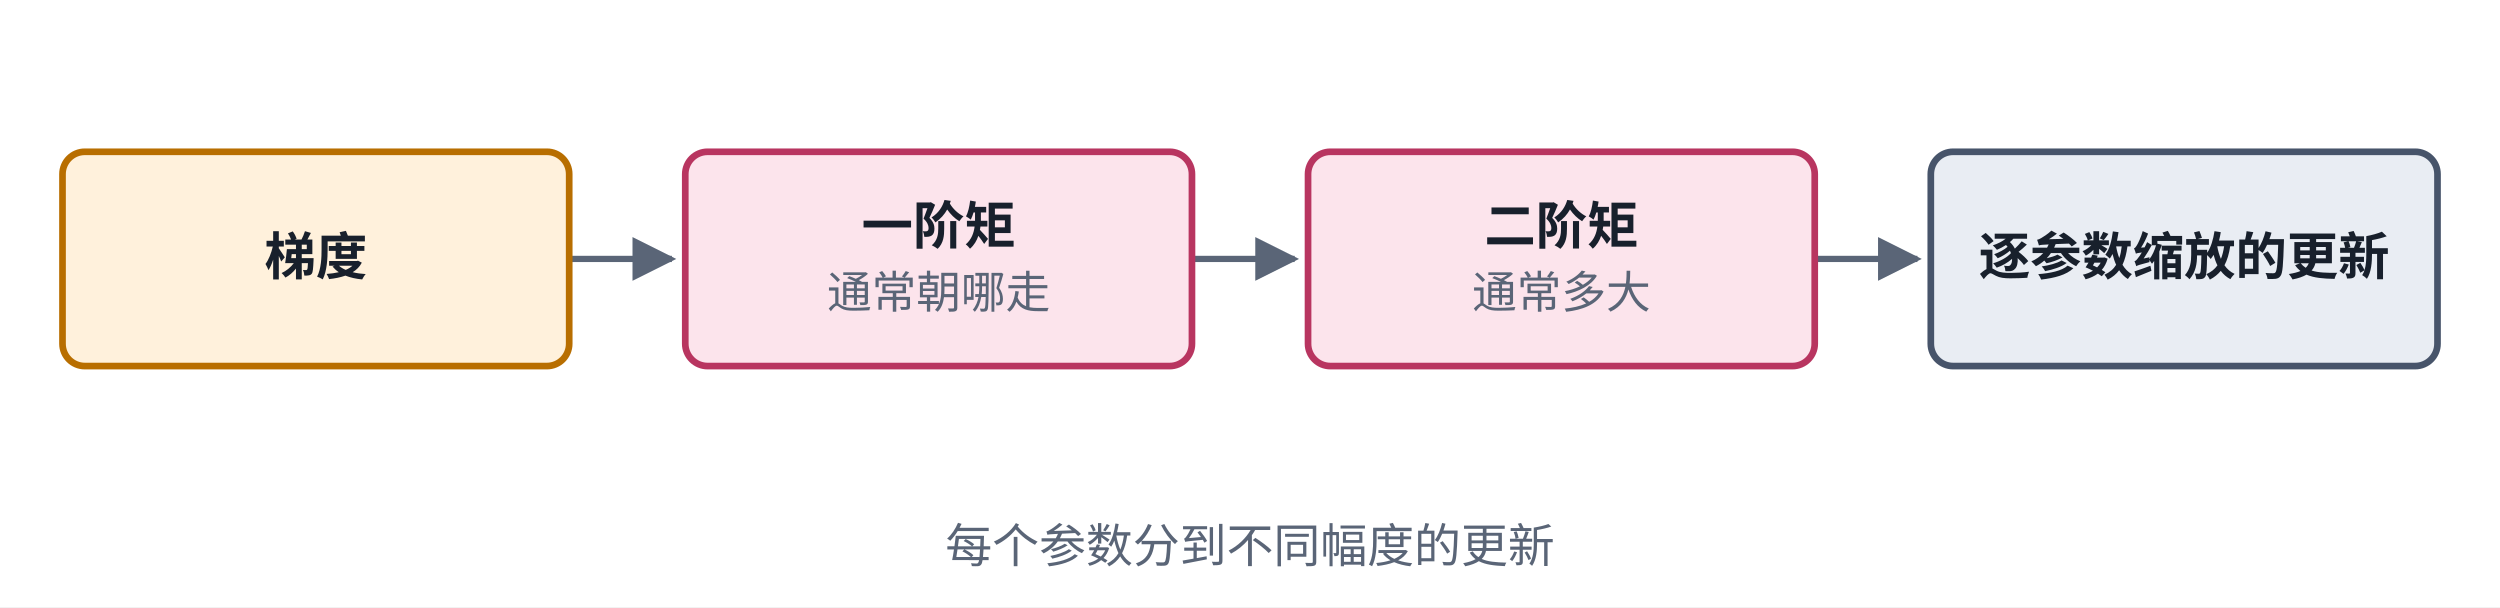
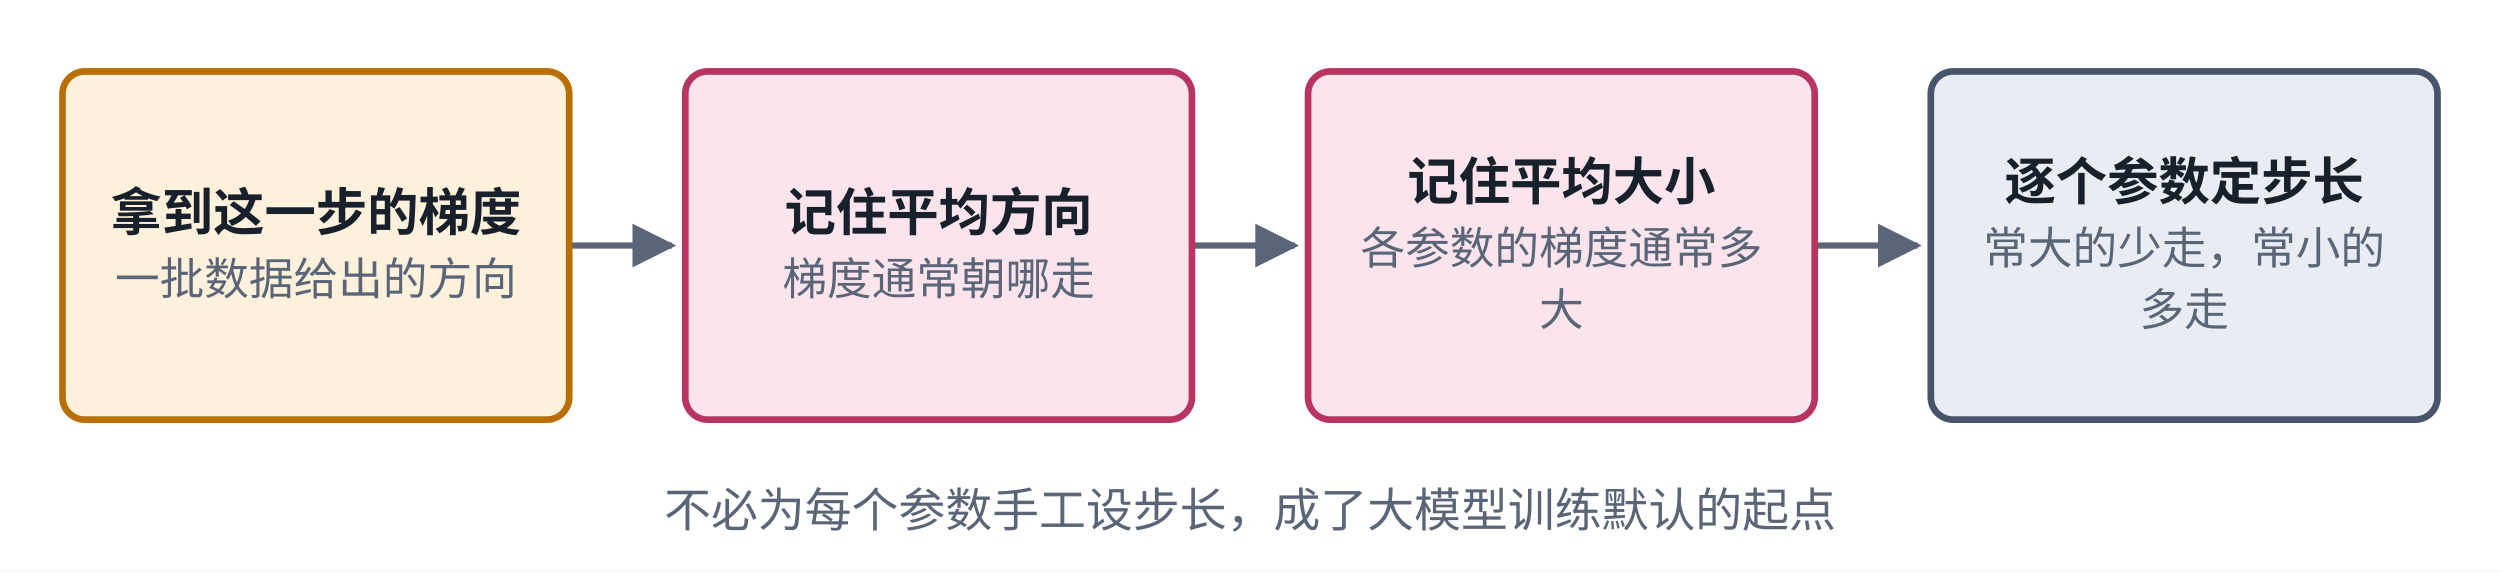
- <svg xmlns="http://www.w3.org/2000/svg" viewBox="0 0 560 136" width="560" height="136" role="img" aria-label="Adam 结构">
+ <svg xmlns="http://www.w3.org/2000/svg" viewBox="0 0 560 128" width="560" height="128" role="img" aria-label="Adam 结构">
  <defs>
    <marker id="ah-cardo1" viewBox="0 0 10 10" refX="9" refY="5" markerWidth="7" markerHeight="7" orient="auto-start-reverse">
      <path d="M0,0 L10,5 L0,10 z" fill="#5A6577" />
    </marker>
  </defs>
-   <rect x="0" y="0" width="560" height="136" fill="#ffffff" />
-   <path d="M127.5,58 L150.5,58" fill="none" stroke="#5A6577" stroke-width="1.4" marker-end="url(#ah-cardo1)" />
-   <path d="M267,58 L290,58" fill="none" stroke="#5A6577" stroke-width="1.4" marker-end="url(#ah-cardo1)" />
-   <path d="M406.5,58 L429.5,58" fill="none" stroke="#5A6577" stroke-width="1.4" marker-end="url(#ah-cardo1)" />
-   <rect x="14" y="34" width="113.5" height="48" rx="5" fill="#FFF1DC" stroke="#B86E00" stroke-width="1.5" />
-   <rect x="153.5" y="34" width="113.5" height="48" rx="5" fill="#FCE4EC" stroke="#B83560" stroke-width="1.5" />
-   <rect x="293" y="34" width="113.5" height="48" rx="5" fill="#FCE4EC" stroke="#B83560" stroke-width="1.5" />
-   <rect x="432.5" y="34" width="113.5" height="48" rx="5" fill="#E9EDF3" stroke="#47546A" stroke-width="1.5" />
-   <text x="70.75" y="61.565" text-anchor="middle" font-size="11.5" font-weight="600" fill="#18202C" font-family="PingFang SC, Noto Sans CJK SC, Microsoft YaHei, sans-serif">梯度</text>
-   <text x="210.25" y="54.665" text-anchor="middle" font-size="11.5" font-weight="600" fill="#18202C" font-family="PingFang SC, Noto Sans CJK SC, Microsoft YaHei, sans-serif">一阶矩</text>
-   <text x="210.25" y="69.035" text-anchor="middle" font-size="10" font-weight="400" fill="#5A6577" font-family="PingFang SC, Noto Sans CJK SC, Microsoft YaHei, sans-serif">通常朝哪走</text>
-   <text x="349.75" y="54.665" text-anchor="middle" font-size="11.5" font-weight="600" fill="#18202C" font-family="PingFang SC, Noto Sans CJK SC, Microsoft YaHei, sans-serif">二阶矩</text>
-   <text x="349.75" y="69.035" text-anchor="middle" font-size="10" font-weight="400" fill="#5A6577" font-family="PingFang SC, Noto Sans CJK SC, Microsoft YaHei, sans-serif">通常多大</text>
-   <text x="489.25" y="61.565" text-anchor="middle" font-size="11.5" font-weight="600" fill="#18202C" font-family="PingFang SC, Noto Sans CJK SC, Microsoft YaHei, sans-serif">逐参数缩放的更新</text>
-   <text x="280" y="126" text-anchor="middle" font-size="10.5" font-weight="500" fill="#5A6577" font-family="PingFang SC, Noto Sans CJK SC, Microsoft YaHei, sans-serif">每个参数分到不同幅度的更新</text>
+   <rect x="0" y="0" width="560" height="128" fill="#ffffff" />
+   <path d="M127.5,55 L150.5,55" fill="none" stroke="#5A6577" stroke-width="1.4" marker-end="url(#ah-cardo1)" />
+   <path d="M267,55 L290,55" fill="none" stroke="#5A6577" stroke-width="1.4" marker-end="url(#ah-cardo1)" />
+   <path d="M406.5,55 L429.5,55" fill="none" stroke="#5A6577" stroke-width="1.4" marker-end="url(#ah-cardo1)" />
+   <rect x="14" y="16" width="113.5" height="78" rx="5" fill="#FFF1DC" stroke="#B86E00" stroke-width="1.5" />
+   <rect x="153.5" y="16" width="113.5" height="78" rx="5" fill="#FCE4EC" stroke="#B83560" stroke-width="1.5" />
+   <rect x="293" y="16" width="113.5" height="78" rx="5" fill="#FCE4EC" stroke="#B83560" stroke-width="1.5" />
+   <rect x="432.5" y="16" width="113.5" height="78" rx="5" fill="#E9EDF3" stroke="#47546A" stroke-width="1.5" />
+   <text x="70.75" y="51.665" text-anchor="middle" font-size="11.5" font-weight="600" fill="#18202C" font-family="PingFang SC, Noto Sans CJK SC, Microsoft YaHei, sans-serif">拿到这一步的梯度</text>
+   <text x="70.75" y="66.035" text-anchor="middle" font-size="10" font-weight="400" fill="#5A6577" font-family="PingFang SC, Noto Sans CJK SC, Microsoft YaHei, sans-serif">一批数据给出的方向</text>
+   <text x="210.25" y="51.665" text-anchor="middle" font-size="11.5" font-weight="600" fill="#18202C" font-family="PingFang SC, Noto Sans CJK SC, Microsoft YaHei, sans-serif">记住平均方向</text>
+   <text x="210.25" y="66.035" text-anchor="middle" font-size="10" font-weight="400" fill="#5A6577" font-family="PingFang SC, Noto Sans CJK SC, Microsoft YaHei, sans-serif">梯度通常朝哪走</text>
+   <text x="349.75" y="44.765" text-anchor="middle" font-size="11.5" font-weight="600" fill="#18202C" font-family="PingFang SC, Noto Sans CJK SC, Microsoft YaHei, sans-serif">记住平均大小</text>
+   <text x="349.75" y="59.135" text-anchor="middle" font-size="10" font-weight="400" fill="#5A6577" font-family="PingFang SC, Noto Sans CJK SC, Microsoft YaHei, sans-serif">各参数的梯度通常多</text>
+   <text x="349.75" y="72.935" text-anchor="middle" font-size="10" font-weight="400" fill="#5A6577" font-family="PingFang SC, Noto Sans CJK SC, Microsoft YaHei, sans-serif">大</text>
+   <text x="489.25" y="44.765" text-anchor="middle" font-size="11.5" font-weight="600" fill="#18202C" font-family="PingFang SC, Noto Sans CJK SC, Microsoft YaHei, sans-serif">逐个参数定步长</text>
+   <text x="489.25" y="59.135" text-anchor="middle" font-size="10" font-weight="400" fill="#5A6577" font-family="PingFang SC, Noto Sans CJK SC, Microsoft YaHei, sans-serif">常大的少走，常小的</text>
+   <text x="489.25" y="72.935" text-anchor="middle" font-size="10" font-weight="400" fill="#5A6577" font-family="PingFang SC, Noto Sans CJK SC, Microsoft YaHei, sans-serif">多走</text>
+   <text x="280" y="118" text-anchor="middle" font-size="10.5" font-weight="500" fill="#5A6577" font-family="PingFang SC, Noto Sans CJK SC, Microsoft YaHei, sans-serif">不必为每个参数手工设步长，成了大模型训练默认的起点</text>
</svg>
